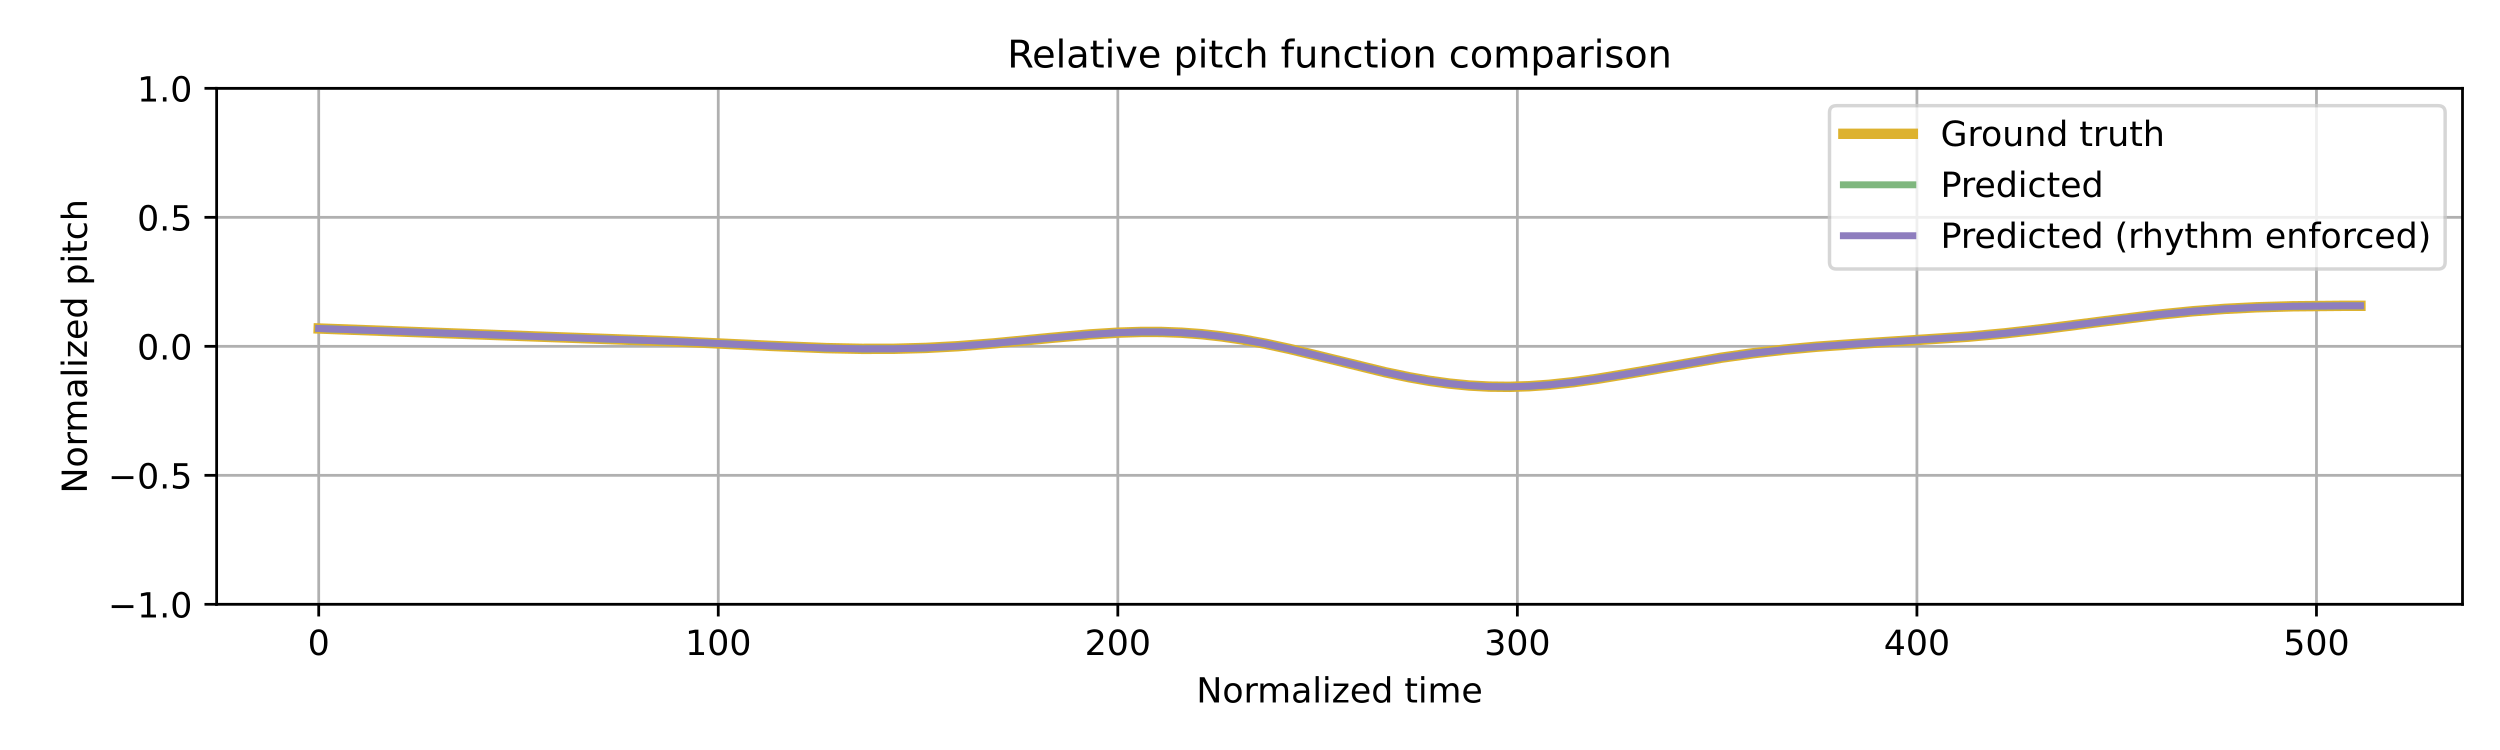
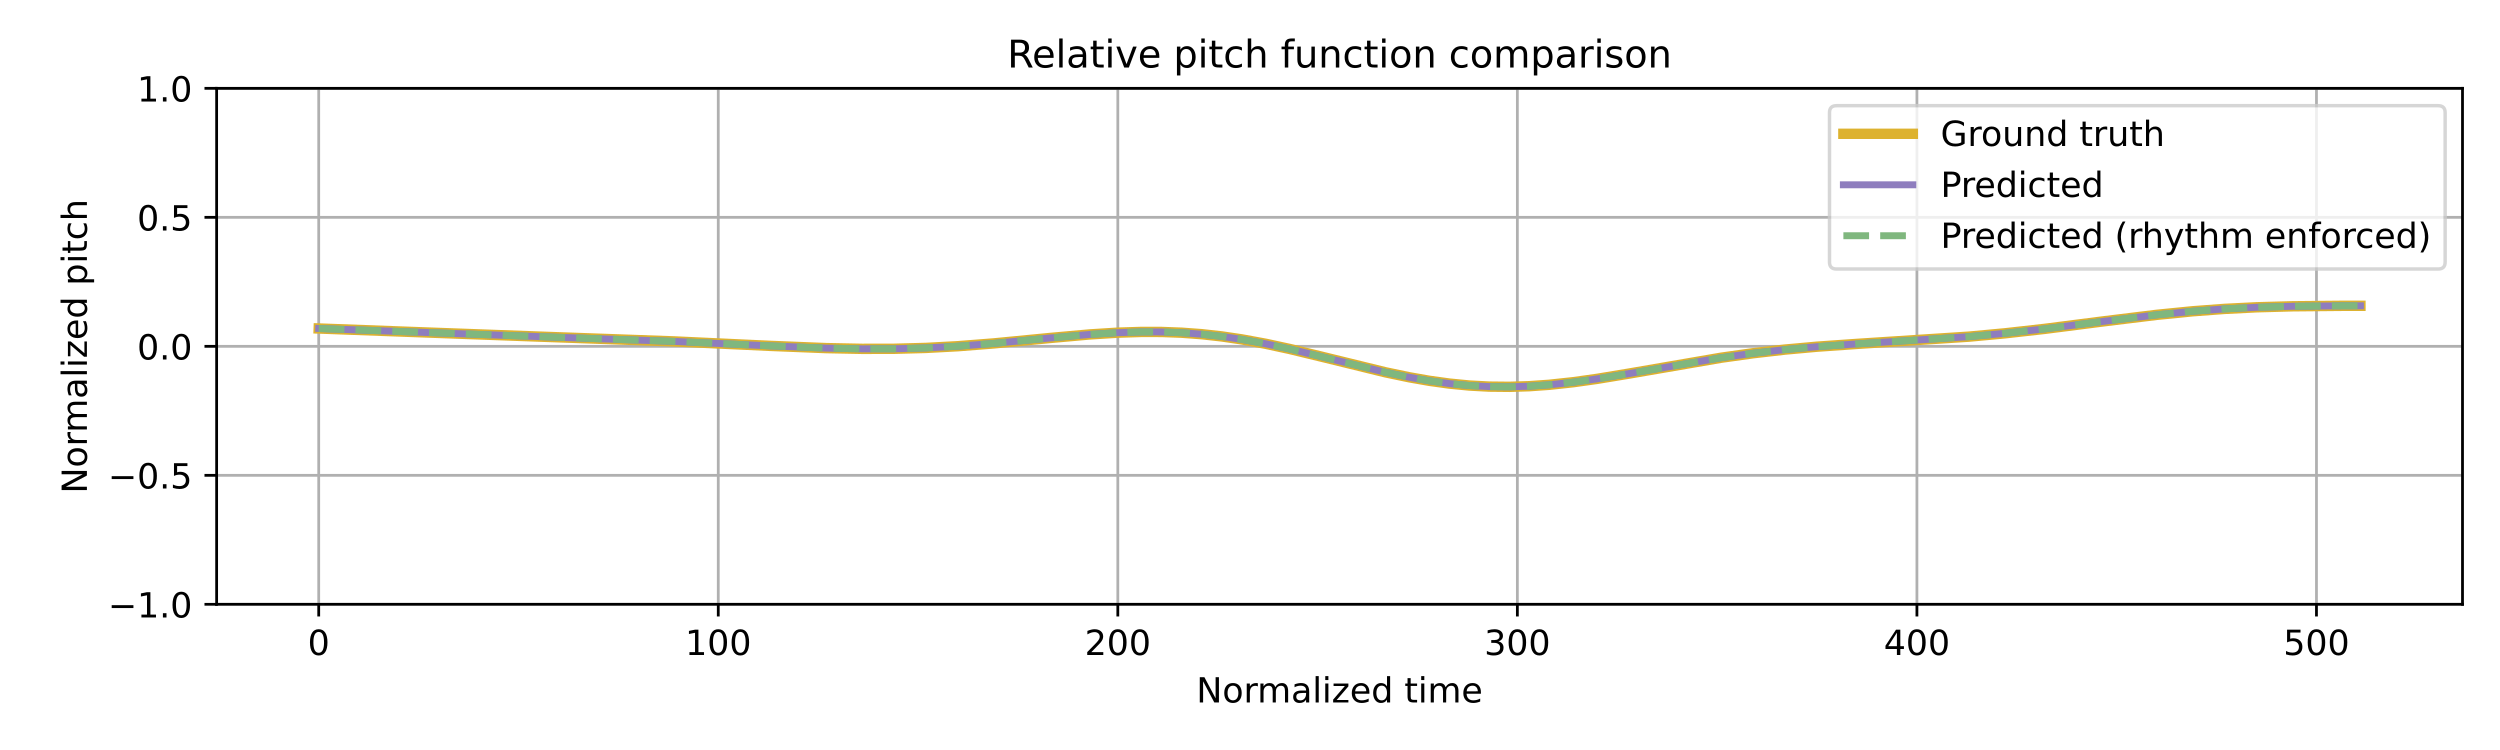
<svg xmlns="http://www.w3.org/2000/svg" xmlns:xlink="http://www.w3.org/1999/xlink" width="720pt" height="216pt" viewBox="0 0 720 216" version="1.1">
  <defs>
    <style type="text/css">*{stroke-linejoin: round; stroke-linecap: butt}</style>
  </defs>
  <g id="figure_1">
    <g id="patch_1">
      <path d="M 0 216  L 720 216  L 720 0  L 0 0  z " style="fill: #ffffff" />
    </g>
    <g id="axes_1">
      <g id="patch_2">
        <path d="M 62.39 174.04  L 709.2 174.04  L 709.2 25.44  L 62.39 25.44  z " style="fill: #ffffff" />
      </g>
      <g id="matplotlib.axis_1">
        <g id="xtick_1">
          <g id="line2d_1">
-             <path d="M 91.79 174.04  L 91.79 25.44  " clip-path="url(#p847cd00d4c)" style="fill: none; stroke: #b0b0b0; stroke-width: 0.8; stroke-linecap: square" />
+             <path d="M 91.79 174.04  L 91.79 25.44  " clip-path="url(#pff38ea13f3)" style="fill: none; stroke: #b0b0b0; stroke-width: 0.8; stroke-linecap: square" />
          </g>
          <g id="line2d_2">
            <defs>
-               <path id="m44bc67e5df" d="M 0 0  L 0 3.5  " style="stroke: #000000; stroke-width: 0.8" />
-             </defs>
-             <g>
-               <use xlink:href="#m44bc67e5df" x="91.79" y="174.04" style="stroke: #000000; stroke-width: 0.8" />
+               <path id="m5329c04a98" d="M 0 0  L 0 3.5  " style="stroke: #000000; stroke-width: 0.8" />
+             </defs>
+             <g>
+               <use xlink:href="#m5329c04a98" x="91.79" y="174.04" style="stroke: #000000; stroke-width: 0.8" />
            </g>
          </g>
          <g id="text_1">
            <g transform="translate(88.60921 188.6384) scale(0.1 -0.1)">
              <defs>
                <path id="DejaVuSans-30" d="M 2034 4250  Q 1547 4250 1301 3770  Q 1056 3291 1056 2328  Q 1056 1369 1301 889  Q 1547 409 2034 409  Q 2525 409 2770 889  Q 3016 1369 3016 2328  Q 3016 3291 2770 3770  Q 2525 4250 2034 4250  z M 2034 4750  Q 2819 4750 3233 4129  Q 3647 3509 3647 2328  Q 3647 1150 3233 529  Q 2819 -91 2034 -91  Q 1250 -91 836 529  Q 422 1150 422 2328  Q 422 3509 836 4129  Q 1250 4750 2034 4750  z " transform="scale(0.015625)" />
              </defs>
              <use xlink:href="#DejaVuSans-30" />
            </g>
          </g>
        </g>
        <g id="xtick_2">
          <g id="line2d_3">
-             <path d="M 206.861 174.04  L 206.861 25.44  " clip-path="url(#p847cd00d4c)" style="fill: none; stroke: #b0b0b0; stroke-width: 0.8; stroke-linecap: square" />
+             <path d="M 206.861 174.04  L 206.861 25.44  " clip-path="url(#pff38ea13f3)" style="fill: none; stroke: #b0b0b0; stroke-width: 0.8; stroke-linecap: square" />
          </g>
          <g id="line2d_4">
            <g>
-               <use xlink:href="#m44bc67e5df" x="206.861" y="174.04" style="stroke: #000000; stroke-width: 0.8" />
+               <use xlink:href="#m5329c04a98" x="206.861" y="174.04" style="stroke: #000000; stroke-width: 0.8" />
            </g>
          </g>
          <g id="text_2">
            <g transform="translate(197.317 188.6384) scale(0.1 -0.1)">
              <defs>
                <path id="DejaVuSans-31" d="M 794 531  L 1825 531  L 1825 4091  L 703 3866  L 703 4441  L 1819 4666  L 2450 4666  L 2450 531  L 3481 531  L 3481 0  L 794 0  L 794 531  z " transform="scale(0.015625)" />
              </defs>
              <use xlink:href="#DejaVuSans-31" />
              <use xlink:href="#DejaVuSans-30" transform="translate(63.62305 0)" />
              <use xlink:href="#DejaVuSans-30" transform="translate(127.2461 0)" />
            </g>
          </g>
        </g>
        <g id="xtick_3">
          <g id="line2d_5">
-             <path d="M 321.931 174.04  L 321.931 25.44  " clip-path="url(#p847cd00d4c)" style="fill: none; stroke: #b0b0b0; stroke-width: 0.8; stroke-linecap: square" />
+             <path d="M 321.931 174.04  L 321.931 25.44  " clip-path="url(#pff38ea13f3)" style="fill: none; stroke: #b0b0b0; stroke-width: 0.8; stroke-linecap: square" />
          </g>
          <g id="line2d_6">
            <g>
-               <use xlink:href="#m44bc67e5df" x="321.931" y="174.04" style="stroke: #000000; stroke-width: 0.8" />
+               <use xlink:href="#m5329c04a98" x="321.931" y="174.04" style="stroke: #000000; stroke-width: 0.8" />
            </g>
          </g>
          <g id="text_3">
            <g transform="translate(312.3872 188.6384) scale(0.1 -0.1)">
              <defs>
                <path id="DejaVuSans-32" d="M 1228 531  L 3431 531  L 3431 0  L 469 0  L 469 531  Q 828 903 1448 1529  Q 2069 2156 2228 2338  Q 2531 2678 2651 2914  Q 2772 3150 2772 3378  Q 2772 3750 2511 3984  Q 2250 4219 1831 4219  Q 1534 4219 1204 4116  Q 875 4013 500 3803  L 500 4441  Q 881 4594 1212 4672  Q 1544 4750 1819 4750  Q 2544 4750 2975 4387  Q 3406 4025 3406 3419  Q 3406 3131 3298 2873  Q 3191 2616 2906 2266  Q 2828 2175 2409 1742  Q 1991 1309 1228 531  z " transform="scale(0.015625)" />
              </defs>
              <use xlink:href="#DejaVuSans-32" />
              <use xlink:href="#DejaVuSans-30" transform="translate(63.62305 0)" />
              <use xlink:href="#DejaVuSans-30" transform="translate(127.2461 0)" />
            </g>
          </g>
        </g>
        <g id="xtick_4">
          <g id="line2d_7">
-             <path d="M 437.001 174.04  L 437.001 25.44  " clip-path="url(#p847cd00d4c)" style="fill: none; stroke: #b0b0b0; stroke-width: 0.8; stroke-linecap: square" />
+             <path d="M 437.001 174.04  L 437.001 25.44  " clip-path="url(#pff38ea13f3)" style="fill: none; stroke: #b0b0b0; stroke-width: 0.8; stroke-linecap: square" />
          </g>
          <g id="line2d_8">
            <g>
-               <use xlink:href="#m44bc67e5df" x="437.001" y="174.04" style="stroke: #000000; stroke-width: 0.8" />
+               <use xlink:href="#m5329c04a98" x="437.001" y="174.04" style="stroke: #000000; stroke-width: 0.8" />
            </g>
          </g>
          <g id="text_4">
            <g transform="translate(427.4575 188.6384) scale(0.1 -0.1)">
              <defs>
                <path id="DejaVuSans-33" d="M 2597 2516  Q 3050 2419 3304 2112  Q 3559 1806 3559 1356  Q 3559 666 3084 287  Q 2609 -91 1734 -91  Q 1441 -91 1130 -33  Q 819 25 488 141  L 488 750  Q 750 597 1062 519  Q 1375 441 1716 441  Q 2309 441 2620 675  Q 2931 909 2931 1356  Q 2931 1769 2642 2001  Q 2353 2234 1838 2234  L 1294 2234  L 1294 2753  L 1863 2753  Q 2328 2753 2575 2939  Q 2822 3125 2822 3475  Q 2822 3834 2567 4026  Q 2313 4219 1838 4219  Q 1578 4219 1281 4162  Q 984 4106 628 3988  L 628 4550  Q 988 4650 1302 4700  Q 1616 4750 1894 4750  Q 2613 4750 3031 4423  Q 3450 4097 3450 3541  Q 3450 3153 3228 2886  Q 3006 2619 2597 2516  z " transform="scale(0.015625)" />
              </defs>
              <use xlink:href="#DejaVuSans-33" />
              <use xlink:href="#DejaVuSans-30" transform="translate(63.62305 0)" />
              <use xlink:href="#DejaVuSans-30" transform="translate(127.2461 0)" />
            </g>
          </g>
        </g>
        <g id="xtick_5">
          <g id="line2d_9">
-             <path d="M 552.072 174.04  L 552.072 25.44  " clip-path="url(#p847cd00d4c)" style="fill: none; stroke: #b0b0b0; stroke-width: 0.8; stroke-linecap: square" />
+             <path d="M 552.072 174.04  L 552.072 25.44  " clip-path="url(#pff38ea13f3)" style="fill: none; stroke: #b0b0b0; stroke-width: 0.8; stroke-linecap: square" />
          </g>
          <g id="line2d_10">
            <g>
-               <use xlink:href="#m44bc67e5df" x="552.072" y="174.04" style="stroke: #000000; stroke-width: 0.8" />
+               <use xlink:href="#m5329c04a98" x="552.072" y="174.04" style="stroke: #000000; stroke-width: 0.8" />
            </g>
          </g>
          <g id="text_5">
            <g transform="translate(542.5278 188.6384) scale(0.1 -0.1)">
              <defs>
                <path id="DejaVuSans-34" d="M 2419 4116  L 825 1625  L 2419 1625  L 2419 4116  z M 2253 4666  L 3047 4666  L 3047 1625  L 3713 1625  L 3713 1100  L 3047 1100  L 3047 0  L 2419 0  L 2419 1100  L 313 1100  L 313 1709  L 2253 4666  z " transform="scale(0.015625)" />
              </defs>
              <use xlink:href="#DejaVuSans-34" />
              <use xlink:href="#DejaVuSans-30" transform="translate(63.62305 0)" />
              <use xlink:href="#DejaVuSans-30" transform="translate(127.2461 0)" />
            </g>
          </g>
        </g>
        <g id="xtick_6">
          <g id="line2d_11">
-             <path d="M 667.142 174.04  L 667.142 25.44  " clip-path="url(#p847cd00d4c)" style="fill: none; stroke: #b0b0b0; stroke-width: 0.8; stroke-linecap: square" />
+             <path d="M 667.142 174.04  L 667.142 25.44  " clip-path="url(#pff38ea13f3)" style="fill: none; stroke: #b0b0b0; stroke-width: 0.8; stroke-linecap: square" />
          </g>
          <g id="line2d_12">
            <g>
-               <use xlink:href="#m44bc67e5df" x="667.142" y="174.04" style="stroke: #000000; stroke-width: 0.8" />
+               <use xlink:href="#m5329c04a98" x="667.142" y="174.04" style="stroke: #000000; stroke-width: 0.8" />
            </g>
          </g>
          <g id="text_6">
            <g transform="translate(657.5981 188.6384) scale(0.1 -0.1)">
              <defs>
                <path id="DejaVuSans-35" d="M 691 4666  L 3169 4666  L 3169 4134  L 1269 4134  L 1269 2991  Q 1406 3038 1543 3061  Q 1681 3084 1819 3084  Q 2600 3084 3056 2656  Q 3513 2228 3513 1497  Q 3513 744 3044 326  Q 2575 -91 1722 -91  Q 1428 -91 1123 -41  Q 819 9 494 109  L 494 744  Q 775 591 1075 516  Q 1375 441 1709 441  Q 2250 441 2565 725  Q 2881 1009 2881 1497  Q 2881 1984 2565 2268  Q 2250 2553 1709 2553  Q 1456 2553 1204 2497  Q 953 2441 691 2322  L 691 4666  z " transform="scale(0.015625)" />
              </defs>
              <use xlink:href="#DejaVuSans-35" />
              <use xlink:href="#DejaVuSans-30" transform="translate(63.62305 0)" />
              <use xlink:href="#DejaVuSans-30" transform="translate(127.2461 0)" />
            </g>
          </g>
        </g>
        <g id="text_7">
          <g transform="translate(344.5544 202.3166) scale(0.1 -0.1)">
            <defs>
              <path id="DejaVuSans-4e" d="M 628 4666  L 1478 4666  L 3547 763  L 3547 4666  L 4159 4666  L 4159 0  L 3309 0  L 1241 3903  L 1241 0  L 628 0  L 628 4666  z " transform="scale(0.015625)" />
              <path id="DejaVuSans-6f" d="M 1959 3097  Q 1497 3097 1228 2736  Q 959 2375 959 1747  Q 959 1119 1226 758  Q 1494 397 1959 397  Q 2419 397 2687 759  Q 2956 1122 2956 1747  Q 2956 2369 2687 2733  Q 2419 3097 1959 3097  z M 1959 3584  Q 2709 3584 3137 3096  Q 3566 2609 3566 1747  Q 3566 888 3137 398  Q 2709 -91 1959 -91  Q 1206 -91 779 398  Q 353 888 353 1747  Q 353 2609 779 3096  Q 1206 3584 1959 3584  z " transform="scale(0.015625)" />
              <path id="DejaVuSans-72" d="M 2631 2963  Q 2534 3019 2420 3045  Q 2306 3072 2169 3072  Q 1681 3072 1420 2755  Q 1159 2438 1159 1844  L 1159 0  L 581 0  L 581 3500  L 1159 3500  L 1159 2956  Q 1341 3275 1631 3429  Q 1922 3584 2338 3584  Q 2397 3584 2469 3576  Q 2541 3569 2628 3553  L 2631 2963  z " transform="scale(0.015625)" />
              <path id="DejaVuSans-6d" d="M 3328 2828  Q 3544 3216 3844 3400  Q 4144 3584 4550 3584  Q 5097 3584 5394 3201  Q 5691 2819 5691 2113  L 5691 0  L 5113 0  L 5113 2094  Q 5113 2597 4934 2840  Q 4756 3084 4391 3084  Q 3944 3084 3684 2787  Q 3425 2491 3425 1978  L 3425 0  L 2847 0  L 2847 2094  Q 2847 2600 2669 2842  Q 2491 3084 2119 3084  Q 1678 3084 1418 2786  Q 1159 2488 1159 1978  L 1159 0  L 581 0  L 581 3500  L 1159 3500  L 1159 2956  Q 1356 3278 1631 3431  Q 1906 3584 2284 3584  Q 2666 3584 2933 3390  Q 3200 3197 3328 2828  z " transform="scale(0.015625)" />
              <path id="DejaVuSans-61" d="M 2194 1759  Q 1497 1759 1228 1600  Q 959 1441 959 1056  Q 959 750 1161 570  Q 1363 391 1709 391  Q 2188 391 2477 730  Q 2766 1069 2766 1631  L 2766 1759  L 2194 1759  z M 3341 1997  L 3341 0  L 2766 0  L 2766 531  Q 2569 213 2275 61  Q 1981 -91 1556 -91  Q 1019 -91 701 211  Q 384 513 384 1019  Q 384 1609 779 1909  Q 1175 2209 1959 2209  L 2766 2209  L 2766 2266  Q 2766 2663 2505 2880  Q 2244 3097 1772 3097  Q 1472 3097 1187 3025  Q 903 2953 641 2809  L 641 3341  Q 956 3463 1253 3523  Q 1550 3584 1831 3584  Q 2591 3584 2966 3190  Q 3341 2797 3341 1997  z " transform="scale(0.015625)" />
              <path id="DejaVuSans-6c" d="M 603 4863  L 1178 4863  L 1178 0  L 603 0  L 603 4863  z " transform="scale(0.015625)" />
              <path id="DejaVuSans-69" d="M 603 3500  L 1178 3500  L 1178 0  L 603 0  L 603 3500  z M 603 4863  L 1178 4863  L 1178 4134  L 603 4134  L 603 4863  z " transform="scale(0.015625)" />
              <path id="DejaVuSans-7a" d="M 353 3500  L 3084 3500  L 3084 2975  L 922 459  L 3084 459  L 3084 0  L 275 0  L 275 525  L 2438 3041  L 353 3041  L 353 3500  z " transform="scale(0.015625)" />
              <path id="DejaVuSans-65" d="M 3597 1894  L 3597 1613  L 953 1613  Q 991 1019 1311 708  Q 1631 397 2203 397  Q 2534 397 2845 478  Q 3156 559 3463 722  L 3463 178  Q 3153 47 2828 -22  Q 2503 -91 2169 -91  Q 1331 -91 842 396  Q 353 884 353 1716  Q 353 2575 817 3079  Q 1281 3584 2069 3584  Q 2775 3584 3186 3129  Q 3597 2675 3597 1894  z M 3022 2063  Q 3016 2534 2758 2815  Q 2500 3097 2075 3097  Q 1594 3097 1305 2825  Q 1016 2553 972 2059  L 3022 2063  z " transform="scale(0.015625)" />
              <path id="DejaVuSans-64" d="M 2906 2969  L 2906 4863  L 3481 4863  L 3481 0  L 2906 0  L 2906 525  Q 2725 213 2448 61  Q 2172 -91 1784 -91  Q 1150 -91 751 415  Q 353 922 353 1747  Q 353 2572 751 3078  Q 1150 3584 1784 3584  Q 2172 3584 2448 3432  Q 2725 3281 2906 2969  z M 947 1747  Q 947 1113 1208 752  Q 1469 391 1925 391  Q 2381 391 2643 752  Q 2906 1113 2906 1747  Q 2906 2381 2643 2742  Q 2381 3103 1925 3103  Q 1469 3103 1208 2742  Q 947 2381 947 1747  z " transform="scale(0.015625)" />
              <path id="DejaVuSans-20" transform="scale(0.015625)" />
              <path id="DejaVuSans-74" d="M 1172 4494  L 1172 3500  L 2356 3500  L 2356 3053  L 1172 3053  L 1172 1153  Q 1172 725 1289 603  Q 1406 481 1766 481  L 2356 481  L 2356 0  L 1766 0  Q 1100 0 847 248  Q 594 497 594 1153  L 594 3053  L 172 3053  L 172 3500  L 594 3500  L 594 4494  L 1172 4494  z " transform="scale(0.015625)" />
            </defs>
            <use xlink:href="#DejaVuSans-4e" />
            <use xlink:href="#DejaVuSans-6f" transform="translate(74.80469 0)" />
            <use xlink:href="#DejaVuSans-72" transform="translate(135.9863 0)" />
            <use xlink:href="#DejaVuSans-6d" transform="translate(175.3496 0)" />
            <use xlink:href="#DejaVuSans-61" transform="translate(272.7617 0)" />
            <use xlink:href="#DejaVuSans-6c" transform="translate(334.041 0)" />
            <use xlink:href="#DejaVuSans-69" transform="translate(361.8242 0)" />
            <use xlink:href="#DejaVuSans-7a" transform="translate(389.6074 0)" />
            <use xlink:href="#DejaVuSans-65" transform="translate(442.0977 0)" />
            <use xlink:href="#DejaVuSans-64" transform="translate(503.6211 0)" />
            <use xlink:href="#DejaVuSans-20" transform="translate(567.0977 0)" />
            <use xlink:href="#DejaVuSans-74" transform="translate(598.8848 0)" />
            <use xlink:href="#DejaVuSans-69" transform="translate(638.0938 0)" />
            <use xlink:href="#DejaVuSans-6d" transform="translate(665.877 0)" />
            <use xlink:href="#DejaVuSans-65" transform="translate(763.2891 0)" />
          </g>
        </g>
      </g>
      <g id="matplotlib.axis_2">
        <g id="ytick_1">
          <g id="line2d_13">
-             <path d="M 62.39 174.04  L 709.2 174.04  " clip-path="url(#p847cd00d4c)" style="fill: none; stroke: #b0b0b0; stroke-width: 0.8; stroke-linecap: square" />
+             <path d="M 62.39 174.04  L 709.2 174.04  " clip-path="url(#pff38ea13f3)" style="fill: none; stroke: #b0b0b0; stroke-width: 0.8; stroke-linecap: square" />
          </g>
          <g id="line2d_14">
            <defs>
-               <path id="m2c556122b6" d="M 0 0  L -3.5 0  " style="stroke: #000000; stroke-width: 0.8" />
-             </defs>
-             <g>
-               <use xlink:href="#m2c556122b6" x="62.39" y="174.04" style="stroke: #000000; stroke-width: 0.8" />
+               <path id="m773008f6d3" d="M 0 0  L -3.5 0  " style="stroke: #000000; stroke-width: 0.8" />
+             </defs>
+             <g>
+               <use xlink:href="#m773008f6d3" x="62.39" y="174.04" style="stroke: #000000; stroke-width: 0.8" />
            </g>
          </g>
          <g id="text_8">
            <g transform="translate(31.10719 177.8392) scale(0.1 -0.1)">
              <defs>
                <path id="DejaVuSans-2212" d="M 678 2272  L 4684 2272  L 4684 1741  L 678 1741  L 678 2272  z " transform="scale(0.015625)" />
                <path id="DejaVuSans-2e" d="M 684 794  L 1344 794  L 1344 0  L 684 0  L 684 794  z " transform="scale(0.015625)" />
              </defs>
              <use xlink:href="#DejaVuSans-2212" />
              <use xlink:href="#DejaVuSans-31" transform="translate(83.78906 0)" />
              <use xlink:href="#DejaVuSans-2e" transform="translate(147.4121 0)" />
              <use xlink:href="#DejaVuSans-30" transform="translate(179.1992 0)" />
            </g>
          </g>
        </g>
        <g id="ytick_2">
          <g id="line2d_15">
-             <path d="M 62.39 136.89  L 709.2 136.89  " clip-path="url(#p847cd00d4c)" style="fill: none; stroke: #b0b0b0; stroke-width: 0.8; stroke-linecap: square" />
+             <path d="M 62.39 136.89  L 709.2 136.89  " clip-path="url(#pff38ea13f3)" style="fill: none; stroke: #b0b0b0; stroke-width: 0.8; stroke-linecap: square" />
          </g>
          <g id="line2d_16">
            <g>
-               <use xlink:href="#m2c556122b6" x="62.39" y="136.89" style="stroke: #000000; stroke-width: 0.8" />
+               <use xlink:href="#m773008f6d3" x="62.39" y="136.89" style="stroke: #000000; stroke-width: 0.8" />
            </g>
          </g>
          <g id="text_9">
            <g transform="translate(31.10719 140.6892) scale(0.1 -0.1)">
              <use xlink:href="#DejaVuSans-2212" />
              <use xlink:href="#DejaVuSans-30" transform="translate(83.78906 0)" />
              <use xlink:href="#DejaVuSans-2e" transform="translate(147.4121 0)" />
              <use xlink:href="#DejaVuSans-35" transform="translate(179.1992 0)" />
            </g>
          </g>
        </g>
        <g id="ytick_3">
          <g id="line2d_17">
-             <path d="M 62.39 99.74  L 709.2 99.74  " clip-path="url(#p847cd00d4c)" style="fill: none; stroke: #b0b0b0; stroke-width: 0.8; stroke-linecap: square" />
+             <path d="M 62.39 99.74  L 709.2 99.74  " clip-path="url(#pff38ea13f3)" style="fill: none; stroke: #b0b0b0; stroke-width: 0.8; stroke-linecap: square" />
          </g>
          <g id="line2d_18">
            <g>
-               <use xlink:href="#m2c556122b6" x="62.39" y="99.74" style="stroke: #000000; stroke-width: 0.8" />
+               <use xlink:href="#m773008f6d3" x="62.39" y="99.74" style="stroke: #000000; stroke-width: 0.8" />
            </g>
          </g>
          <g id="text_10">
            <g transform="translate(39.48687 103.5392) scale(0.1 -0.1)">
              <use xlink:href="#DejaVuSans-30" />
              <use xlink:href="#DejaVuSans-2e" transform="translate(63.62305 0)" />
              <use xlink:href="#DejaVuSans-30" transform="translate(95.41016 0)" />
            </g>
          </g>
        </g>
        <g id="ytick_4">
          <g id="line2d_19">
-             <path d="M 62.39 62.59  L 709.2 62.59  " clip-path="url(#p847cd00d4c)" style="fill: none; stroke: #b0b0b0; stroke-width: 0.8; stroke-linecap: square" />
+             <path d="M 62.39 62.59  L 709.2 62.59  " clip-path="url(#pff38ea13f3)" style="fill: none; stroke: #b0b0b0; stroke-width: 0.8; stroke-linecap: square" />
          </g>
          <g id="line2d_20">
            <g>
-               <use xlink:href="#m2c556122b6" x="62.39" y="62.59" style="stroke: #000000; stroke-width: 0.8" />
+               <use xlink:href="#m773008f6d3" x="62.39" y="62.59" style="stroke: #000000; stroke-width: 0.8" />
            </g>
          </g>
          <g id="text_11">
            <g transform="translate(39.48687 66.38922) scale(0.1 -0.1)">
              <use xlink:href="#DejaVuSans-30" />
              <use xlink:href="#DejaVuSans-2e" transform="translate(63.62305 0)" />
              <use xlink:href="#DejaVuSans-35" transform="translate(95.41016 0)" />
            </g>
          </g>
        </g>
        <g id="ytick_5">
          <g id="line2d_21">
-             <path d="M 62.39 25.44  L 709.2 25.44  " clip-path="url(#p847cd00d4c)" style="fill: none; stroke: #b0b0b0; stroke-width: 0.8; stroke-linecap: square" />
+             <path d="M 62.39 25.44  L 709.2 25.44  " clip-path="url(#pff38ea13f3)" style="fill: none; stroke: #b0b0b0; stroke-width: 0.8; stroke-linecap: square" />
          </g>
          <g id="line2d_22">
            <g>
-               <use xlink:href="#m2c556122b6" x="62.39" y="25.44" style="stroke: #000000; stroke-width: 0.8" />
+               <use xlink:href="#m773008f6d3" x="62.39" y="25.44" style="stroke: #000000; stroke-width: 0.8" />
            </g>
          </g>
          <g id="text_12">
            <g transform="translate(39.48687 29.23922) scale(0.1 -0.1)">
              <use xlink:href="#DejaVuSans-31" />
              <use xlink:href="#DejaVuSans-2e" transform="translate(63.62305 0)" />
              <use xlink:href="#DejaVuSans-30" transform="translate(95.41016 0)" />
            </g>
          </g>
        </g>
        <g id="text_13">
          <g transform="translate(25.0275 142.1259) rotate(-90) scale(0.1 -0.1)">
            <defs>
              <path id="DejaVuSans-70" d="M 1159 525  L 1159 -1331  L 581 -1331  L 581 3500  L 1159 3500  L 1159 2969  Q 1341 3281 1617 3432  Q 1894 3584 2278 3584  Q 2916 3584 3314 3078  Q 3713 2572 3713 1747  Q 3713 922 3314 415  Q 2916 -91 2278 -91  Q 1894 -91 1617 61  Q 1341 213 1159 525  z M 3116 1747  Q 3116 2381 2855 2742  Q 2594 3103 2138 3103  Q 1681 3103 1420 2742  Q 1159 2381 1159 1747  Q 1159 1113 1420 752  Q 1681 391 2138 391  Q 2594 391 2855 752  Q 3116 1113 3116 1747  z " transform="scale(0.015625)" />
              <path id="DejaVuSans-63" d="M 3122 3366  L 3122 2828  Q 2878 2963 2633 3030  Q 2388 3097 2138 3097  Q 1578 3097 1268 2742  Q 959 2388 959 1747  Q 959 1106 1268 751  Q 1578 397 2138 397  Q 2388 397 2633 464  Q 2878 531 3122 666  L 3122 134  Q 2881 22 2623 -34  Q 2366 -91 2075 -91  Q 1284 -91 818 406  Q 353 903 353 1747  Q 353 2603 823 3093  Q 1294 3584 2113 3584  Q 2378 3584 2631 3529  Q 2884 3475 3122 3366  z " transform="scale(0.015625)" />
              <path id="DejaVuSans-68" d="M 3513 2113  L 3513 0  L 2938 0  L 2938 2094  Q 2938 2591 2744 2837  Q 2550 3084 2163 3084  Q 1697 3084 1428 2787  Q 1159 2491 1159 1978  L 1159 0  L 581 0  L 581 4863  L 1159 4863  L 1159 2956  Q 1366 3272 1645 3428  Q 1925 3584 2291 3584  Q 2894 3584 3203 3211  Q 3513 2838 3513 2113  z " transform="scale(0.015625)" />
            </defs>
            <use xlink:href="#DejaVuSans-4e" />
            <use xlink:href="#DejaVuSans-6f" transform="translate(74.80469 0)" />
            <use xlink:href="#DejaVuSans-72" transform="translate(135.9863 0)" />
            <use xlink:href="#DejaVuSans-6d" transform="translate(175.3496 0)" />
            <use xlink:href="#DejaVuSans-61" transform="translate(272.7617 0)" />
            <use xlink:href="#DejaVuSans-6c" transform="translate(334.041 0)" />
            <use xlink:href="#DejaVuSans-69" transform="translate(361.8242 0)" />
            <use xlink:href="#DejaVuSans-7a" transform="translate(389.6074 0)" />
            <use xlink:href="#DejaVuSans-65" transform="translate(442.0977 0)" />
            <use xlink:href="#DejaVuSans-64" transform="translate(503.6211 0)" />
            <use xlink:href="#DejaVuSans-20" transform="translate(567.0977 0)" />
            <use xlink:href="#DejaVuSans-70" transform="translate(598.8848 0)" />
            <use xlink:href="#DejaVuSans-69" transform="translate(662.3613 0)" />
            <use xlink:href="#DejaVuSans-74" transform="translate(690.1445 0)" />
            <use xlink:href="#DejaVuSans-63" transform="translate(729.3535 0)" />
            <use xlink:href="#DejaVuSans-68" transform="translate(784.334 0)" />
          </g>
        </g>
      </g>
      <g id="line2d_23">
-         <path d="M 91.79 94.606  L 117.106 95.544  L 155.079 96.934  L 194.203 98.327  L 221.82 99.612  L 237.93 100.255  L 248.286 100.467  L 257.492 100.45  L 266.697 100.199  L 275.903 99.707  L 286.259 98.897  L 302.369 97.342  L 313.876 96.314  L 321.931 95.807  L 328.835 95.592  L 334.589 95.607  L 340.342 95.821  L 346.096 96.246  L 351.849 96.887  L 357.603 97.737  L 364.507 99.006  L 371.411 100.5  L 380.617 102.725  L 399.028 107.23  L 405.932 108.671  L 411.686 109.679  L 417.439 110.475  L 423.193 111.035  L 428.946 111.346  L 434.7 111.406  L 440.453 111.224  L 446.207 110.817  L 453.111 110.073  L 460.015 109.104  L 469.221 107.581  L 495.687 103.024  L 504.893 101.733  L 514.098 100.678  L 523.304 99.846  L 534.811 99.042  L 567.031 96.956  L 577.387 96  L 588.894 94.71  L 606.155 92.505  L 621.114 90.676  L 631.47 89.646  L 640.676 88.96  L 649.881 88.499  L 660.238 88.212  L 674.046 88.079  L 679.8 88.066  L 679.8 88.066  " clip-path="url(#p847cd00d4c)" style="fill: none; stroke: #ddb22f; stroke-width: 3; stroke-linecap: square" />
+         <path d="M 91.79 94.606  L 117.106 95.544  L 155.079 96.934  L 194.203 98.327  L 221.82 99.612  L 237.93 100.255  L 248.286 100.467  L 257.492 100.45  L 266.697 100.199  L 275.903 99.707  L 286.259 98.897  L 302.369 97.342  L 313.876 96.314  L 321.931 95.807  L 328.835 95.592  L 334.589 95.607  L 340.342 95.821  L 346.096 96.246  L 351.849 96.887  L 357.603 97.737  L 364.507 99.006  L 371.411 100.5  L 380.617 102.725  L 399.028 107.23  L 405.932 108.671  L 411.686 109.679  L 417.439 110.475  L 423.193 111.035  L 428.946 111.346  L 434.7 111.406  L 440.453 111.224  L 446.207 110.817  L 453.111 110.073  L 460.015 109.104  L 469.221 107.581  L 495.687 103.024  L 504.893 101.733  L 514.098 100.678  L 523.304 99.846  L 534.811 99.042  L 567.031 96.956  L 577.387 96  L 588.894 94.71  L 606.155 92.505  L 621.114 90.676  L 631.47 89.646  L 640.676 88.96  L 649.881 88.499  L 660.238 88.212  L 674.046 88.079  L 679.8 88.066  L 679.8 88.066  " clip-path="url(#pff38ea13f3)" style="fill: none; stroke: #ddb22f; stroke-width: 3; stroke-linecap: square" />
      </g>
      <g id="line2d_24">
-         <path d="M 91.79 94.606  L 117.106 95.544  L 155.079 96.934  L 194.203 98.327  L 221.82 99.612  L 237.93 100.255  L 248.286 100.467  L 257.492 100.45  L 266.697 100.199  L 275.903 99.707  L 286.259 98.897  L 302.369 97.342  L 313.876 96.314  L 321.931 95.807  L 328.835 95.592  L 334.589 95.607  L 340.342 95.821  L 346.096 96.246  L 351.849 96.887  L 357.603 97.737  L 364.507 99.006  L 371.411 100.5  L 380.617 102.725  L 399.028 107.23  L 405.932 108.671  L 411.686 109.679  L 417.439 110.475  L 423.193 111.035  L 428.946 111.346  L 434.7 111.406  L 440.453 111.224  L 446.207 110.817  L 453.111 110.073  L 460.015 109.104  L 469.221 107.581  L 495.687 103.024  L 504.893 101.733  L 514.098 100.678  L 523.304 99.846  L 534.811 99.042  L 567.031 96.956  L 577.387 96  L 588.894 94.71  L 606.155 92.505  L 621.114 90.676  L 631.47 89.646  L 640.676 88.96  L 649.881 88.499  L 660.238 88.212  L 674.046 88.079  L 679.8 88.066  L 679.8 88.066  " clip-path="url(#p847cd00d4c)" style="fill: none; stroke: #7fb77e; stroke-width: 2; stroke-linecap: square" />
+         <path d="M 91.79 94.606  L 117.106 95.544  L 155.079 96.934  L 194.203 98.327  L 221.82 99.612  L 237.93 100.255  L 248.286 100.467  L 257.492 100.45  L 266.697 100.199  L 275.903 99.707  L 286.259 98.897  L 302.369 97.342  L 313.876 96.314  L 321.931 95.807  L 328.835 95.592  L 334.589 95.607  L 340.342 95.821  L 346.096 96.246  L 351.849 96.887  L 357.603 97.737  L 364.507 99.006  L 371.411 100.5  L 380.617 102.725  L 399.028 107.23  L 405.932 108.671  L 411.686 109.679  L 417.439 110.475  L 423.193 111.035  L 428.946 111.346  L 434.7 111.406  L 440.453 111.224  L 446.207 110.817  L 453.111 110.073  L 460.015 109.104  L 469.221 107.581  L 495.687 103.024  L 504.893 101.733  L 514.098 100.678  L 523.304 99.846  L 534.811 99.042  L 567.031 96.956  L 577.387 96  L 588.894 94.71  L 606.155 92.505  L 621.114 90.676  L 631.47 89.646  L 640.676 88.96  L 649.881 88.499  L 660.238 88.212  L 674.046 88.079  L 679.8 88.066  L 679.8 88.066  " clip-path="url(#pff38ea13f3)" style="fill: none; stroke: #8e7dbe; stroke-width: 2; stroke-linecap: square" />
      </g>
      <g id="line2d_25">
-         <path d="M 91.79 94.606  L 117.106 95.544  L 155.079 96.934  L 194.203 98.327  L 221.82 99.612  L 237.93 100.255  L 248.286 100.467  L 257.492 100.45  L 266.697 100.199  L 275.903 99.707  L 286.259 98.897  L 302.369 97.342  L 313.876 96.314  L 321.931 95.807  L 328.835 95.592  L 334.589 95.607  L 340.342 95.821  L 346.096 96.246  L 351.849 96.887  L 357.603 97.737  L 364.507 99.006  L 371.411 100.5  L 380.617 102.725  L 399.028 107.23  L 405.932 108.671  L 411.686 109.679  L 417.439 110.475  L 423.193 111.035  L 428.946 111.346  L 434.7 111.406  L 440.453 111.224  L 446.207 110.817  L 453.111 110.073  L 460.015 109.104  L 469.221 107.581  L 495.687 103.024  L 504.893 101.733  L 514.098 100.678  L 523.304 99.846  L 534.811 99.042  L 567.031 96.956  L 577.387 96  L 588.894 94.71  L 606.155 92.505  L 621.114 90.676  L 631.47 89.646  L 640.676 88.96  L 649.881 88.499  L 660.238 88.212  L 674.046 88.079  L 679.8 88.066  L 679.8 88.066  " clip-path="url(#p847cd00d4c)" style="fill: none; stroke: #8e7dbe; stroke-width: 2; stroke-linecap: square" />
+         <path d="M 91.79 94.606  L 117.106 95.544  L 155.079 96.934  L 194.203 98.327  L 221.82 99.612  L 237.93 100.255  L 248.286 100.467  L 257.492 100.45  L 266.697 100.199  L 275.903 99.707  L 286.259 98.897  L 302.369 97.342  L 313.876 96.314  L 321.931 95.807  L 328.835 95.592  L 334.589 95.607  L 340.342 95.821  L 346.096 96.246  L 351.849 96.887  L 357.603 97.737  L 364.507 99.006  L 371.411 100.5  L 380.617 102.725  L 399.028 107.23  L 405.932 108.671  L 411.686 109.679  L 417.439 110.475  L 423.193 111.035  L 428.946 111.346  L 434.7 111.406  L 440.453 111.224  L 446.207 110.817  L 453.111 110.073  L 460.015 109.104  L 469.221 107.581  L 495.687 103.024  L 504.893 101.733  L 514.098 100.678  L 523.304 99.846  L 534.811 99.042  L 567.031 96.956  L 577.387 96  L 588.894 94.71  L 606.155 92.505  L 621.114 90.676  L 631.47 89.646  L 640.676 88.96  L 649.881 88.499  L 660.238 88.212  L 674.046 88.079  L 679.8 88.066  L 679.8 88.066  " clip-path="url(#pff38ea13f3)" style="fill: none; stroke-dasharray: 7.4,3.2; stroke-dashoffset: 0; stroke: #7fb77e; stroke-width: 2" />
      </g>
      <g id="patch_3">
        <path d="M 62.39 174.04  L 62.39 25.44  " style="fill: none; stroke: #000000; stroke-width: 0.8; stroke-linejoin: miter; stroke-linecap: square" />
      </g>
      <g id="patch_4">
        <path d="M 709.2 174.04  L 709.2 25.44  " style="fill: none; stroke: #000000; stroke-width: 0.8; stroke-linejoin: miter; stroke-linecap: square" />
      </g>
      <g id="patch_5">
        <path d="M 62.39 174.04  L 709.2 174.04  " style="fill: none; stroke: #000000; stroke-width: 0.8; stroke-linejoin: miter; stroke-linecap: square" />
      </g>
      <g id="patch_6">
        <path d="M 62.39 25.44  L 709.2 25.44  " style="fill: none; stroke: #000000; stroke-width: 0.8; stroke-linejoin: miter; stroke-linecap: square" />
      </g>
      <g id="text_14">
        <g transform="translate(290.1045 19.44) scale(0.11 -0.11)">
          <defs>
            <path id="DejaVuSans-52" d="M 2841 2188  Q 3044 2119 3236 1894  Q 3428 1669 3622 1275  L 4263 0  L 3584 0  L 2988 1197  Q 2756 1666 2539 1819  Q 2322 1972 1947 1972  L 1259 1972  L 1259 0  L 628 0  L 628 4666  L 2053 4666  Q 2853 4666 3247 4331  Q 3641 3997 3641 3322  Q 3641 2881 3436 2590  Q 3231 2300 2841 2188  z M 1259 4147  L 1259 2491  L 2053 2491  Q 2509 2491 2742 2702  Q 2975 2913 2975 3322  Q 2975 3731 2742 3939  Q 2509 4147 2053 4147  L 1259 4147  z " transform="scale(0.015625)" />
            <path id="DejaVuSans-76" d="M 191 3500  L 800 3500  L 1894 563  L 2988 3500  L 3597 3500  L 2284 0  L 1503 0  L 191 3500  z " transform="scale(0.015625)" />
            <path id="DejaVuSans-66" d="M 2375 4863  L 2375 4384  L 1825 4384  Q 1516 4384 1395 4259  Q 1275 4134 1275 3809  L 1275 3500  L 2222 3500  L 2222 3053  L 1275 3053  L 1275 0  L 697 0  L 697 3053  L 147 3053  L 147 3500  L 697 3500  L 697 3744  Q 697 4328 969 4595  Q 1241 4863 1831 4863  L 2375 4863  z " transform="scale(0.015625)" />
            <path id="DejaVuSans-75" d="M 544 1381  L 544 3500  L 1119 3500  L 1119 1403  Q 1119 906 1312 657  Q 1506 409 1894 409  Q 2359 409 2629 706  Q 2900 1003 2900 1516  L 2900 3500  L 3475 3500  L 3475 0  L 2900 0  L 2900 538  Q 2691 219 2414 64  Q 2138 -91 1772 -91  Q 1169 -91 856 284  Q 544 659 544 1381  z M 1991 3584  L 1991 3584  z " transform="scale(0.015625)" />
            <path id="DejaVuSans-6e" d="M 3513 2113  L 3513 0  L 2938 0  L 2938 2094  Q 2938 2591 2744 2837  Q 2550 3084 2163 3084  Q 1697 3084 1428 2787  Q 1159 2491 1159 1978  L 1159 0  L 581 0  L 581 3500  L 1159 3500  L 1159 2956  Q 1366 3272 1645 3428  Q 1925 3584 2291 3584  Q 2894 3584 3203 3211  Q 3513 2838 3513 2113  z " transform="scale(0.015625)" />
            <path id="DejaVuSans-73" d="M 2834 3397  L 2834 2853  Q 2591 2978 2328 3040  Q 2066 3103 1784 3103  Q 1356 3103 1142 2972  Q 928 2841 928 2578  Q 928 2378 1081 2264  Q 1234 2150 1697 2047  L 1894 2003  Q 2506 1872 2764 1633  Q 3022 1394 3022 966  Q 3022 478 2636 193  Q 2250 -91 1575 -91  Q 1294 -91 989 -36  Q 684 19 347 128  L 347 722  Q 666 556 975 473  Q 1284 391 1588 391  Q 1994 391 2212 530  Q 2431 669 2431 922  Q 2431 1156 2273 1281  Q 2116 1406 1581 1522  L 1381 1569  Q 847 1681 609 1914  Q 372 2147 372 2553  Q 372 3047 722 3315  Q 1072 3584 1716 3584  Q 2034 3584 2315 3537  Q 2597 3491 2834 3397  z " transform="scale(0.015625)" />
          </defs>
          <use xlink:href="#DejaVuSans-52" />
          <use xlink:href="#DejaVuSans-65" transform="translate(64.98242 0)" />
          <use xlink:href="#DejaVuSans-6c" transform="translate(126.5059 0)" />
          <use xlink:href="#DejaVuSans-61" transform="translate(154.2891 0)" />
          <use xlink:href="#DejaVuSans-74" transform="translate(215.5684 0)" />
          <use xlink:href="#DejaVuSans-69" transform="translate(254.7773 0)" />
          <use xlink:href="#DejaVuSans-76" transform="translate(282.5605 0)" />
          <use xlink:href="#DejaVuSans-65" transform="translate(341.7402 0)" />
          <use xlink:href="#DejaVuSans-20" transform="translate(403.2637 0)" />
          <use xlink:href="#DejaVuSans-70" transform="translate(435.0508 0)" />
          <use xlink:href="#DejaVuSans-69" transform="translate(498.5273 0)" />
          <use xlink:href="#DejaVuSans-74" transform="translate(526.3105 0)" />
          <use xlink:href="#DejaVuSans-63" transform="translate(565.5195 0)" />
          <use xlink:href="#DejaVuSans-68" transform="translate(620.5 0)" />
          <use xlink:href="#DejaVuSans-20" transform="translate(683.8789 0)" />
          <use xlink:href="#DejaVuSans-66" transform="translate(715.666 0)" />
          <use xlink:href="#DejaVuSans-75" transform="translate(750.8711 0)" />
          <use xlink:href="#DejaVuSans-6e" transform="translate(814.25 0)" />
          <use xlink:href="#DejaVuSans-63" transform="translate(877.6289 0)" />
          <use xlink:href="#DejaVuSans-74" transform="translate(932.6094 0)" />
          <use xlink:href="#DejaVuSans-69" transform="translate(971.8184 0)" />
          <use xlink:href="#DejaVuSans-6f" transform="translate(999.6016 0)" />
          <use xlink:href="#DejaVuSans-6e" transform="translate(1060.783 0)" />
          <use xlink:href="#DejaVuSans-20" transform="translate(1124.162 0)" />
          <use xlink:href="#DejaVuSans-63" transform="translate(1155.949 0)" />
          <use xlink:href="#DejaVuSans-6f" transform="translate(1210.93 0)" />
          <use xlink:href="#DejaVuSans-6d" transform="translate(1272.111 0)" />
          <use xlink:href="#DejaVuSans-70" transform="translate(1369.523 0)" />
          <use xlink:href="#DejaVuSans-61" transform="translate(1433 0)" />
          <use xlink:href="#DejaVuSans-72" transform="translate(1494.279 0)" />
          <use xlink:href="#DejaVuSans-69" transform="translate(1535.393 0)" />
          <use xlink:href="#DejaVuSans-73" transform="translate(1563.176 0)" />
          <use xlink:href="#DejaVuSans-6f" transform="translate(1615.275 0)" />
          <use xlink:href="#DejaVuSans-6e" transform="translate(1676.457 0)" />
        </g>
      </g>
      <g id="legend_1">
        <g id="patch_7">
          <path d="M 528.894 77.474  L 702.2 77.474  Q 704.2 77.474 704.2 75.474  L 704.2 32.44  Q 704.2 30.44 702.2 30.44  L 528.894 30.44  Q 526.894 30.44 526.894 32.44  L 526.894 75.474  Q 526.894 77.474 528.894 77.474  z " style="fill: #ffffff; opacity: 0.8; stroke: #cccccc; stroke-linejoin: miter" />
        </g>
        <g id="line2d_26">
          <path d="M 530.894 38.538  L 540.894 38.538  L 550.894 38.538  " style="fill: none; stroke: #ddb22f; stroke-width: 3; stroke-linecap: square" />
        </g>
        <g id="text_15">
          <g transform="translate(558.8937 42.03844) scale(0.1 -0.1)">
            <defs>
              <path id="DejaVuSans-47" d="M 3809 666  L 3809 1919  L 2778 1919  L 2778 2438  L 4434 2438  L 4434 434  Q 4069 175 3628 42  Q 3188 -91 2688 -91  Q 1594 -91 976 548  Q 359 1188 359 2328  Q 359 3472 976 4111  Q 1594 4750 2688 4750  Q 3144 4750 3555 4637  Q 3966 4525 4313 4306  L 4313 3634  Q 3963 3931 3569 4081  Q 3175 4231 2741 4231  Q 1884 4231 1454 3753  Q 1025 3275 1025 2328  Q 1025 1384 1454 906  Q 1884 428 2741 428  Q 3075 428 3337 486  Q 3600 544 3809 666  z " transform="scale(0.015625)" />
            </defs>
            <use xlink:href="#DejaVuSans-47" />
            <use xlink:href="#DejaVuSans-72" transform="translate(77.49023 0)" />
            <use xlink:href="#DejaVuSans-6f" transform="translate(116.3535 0)" />
            <use xlink:href="#DejaVuSans-75" transform="translate(177.5352 0)" />
            <use xlink:href="#DejaVuSans-6e" transform="translate(240.9141 0)" />
            <use xlink:href="#DejaVuSans-64" transform="translate(304.293 0)" />
            <use xlink:href="#DejaVuSans-20" transform="translate(367.7695 0)" />
            <use xlink:href="#DejaVuSans-74" transform="translate(399.5566 0)" />
            <use xlink:href="#DejaVuSans-72" transform="translate(438.7656 0)" />
            <use xlink:href="#DejaVuSans-75" transform="translate(479.8789 0)" />
            <use xlink:href="#DejaVuSans-74" transform="translate(543.2578 0)" />
            <use xlink:href="#DejaVuSans-68" transform="translate(582.4668 0)" />
          </g>
        </g>
        <g id="line2d_27">
-           <path d="M 530.894 53.217  L 540.894 53.217  L 550.894 53.217  " style="fill: none; stroke: #7fb77e; stroke-width: 2; stroke-linecap: square" />
+           <path d="M 530.894 53.217  L 540.894 53.217  L 550.894 53.217  " style="fill: none; stroke: #8e7dbe; stroke-width: 2; stroke-linecap: square" />
        </g>
        <g id="text_16">
          <g transform="translate(558.8937 56.71656) scale(0.1 -0.1)">
            <defs>
              <path id="DejaVuSans-50" d="M 1259 4147  L 1259 2394  L 2053 2394  Q 2494 2394 2734 2622  Q 2975 2850 2975 3272  Q 2975 3691 2734 3919  Q 2494 4147 2053 4147  L 1259 4147  z M 628 4666  L 2053 4666  Q 2838 4666 3239 4311  Q 3641 3956 3641 3272  Q 3641 2581 3239 2228  Q 2838 1875 2053 1875  L 1259 1875  L 1259 0  L 628 0  L 628 4666  z " transform="scale(0.015625)" />
            </defs>
            <use xlink:href="#DejaVuSans-50" />
            <use xlink:href="#DejaVuSans-72" transform="translate(58.55273 0)" />
            <use xlink:href="#DejaVuSans-65" transform="translate(97.41602 0)" />
            <use xlink:href="#DejaVuSans-64" transform="translate(158.9395 0)" />
            <use xlink:href="#DejaVuSans-69" transform="translate(222.416 0)" />
            <use xlink:href="#DejaVuSans-63" transform="translate(250.1992 0)" />
            <use xlink:href="#DejaVuSans-74" transform="translate(305.1797 0)" />
            <use xlink:href="#DejaVuSans-65" transform="translate(344.3887 0)" />
            <use xlink:href="#DejaVuSans-64" transform="translate(405.9121 0)" />
          </g>
        </g>
        <g id="line2d_28">
-           <path d="M 530.894 67.895  L 540.894 67.895  L 550.894 67.895  " style="fill: none; stroke: #8e7dbe; stroke-width: 2; stroke-linecap: square" />
+           <path d="M 530.894 67.895  L 540.894 67.895  L 550.894 67.895  " style="fill: none; stroke-dasharray: 7.4,3.2; stroke-dashoffset: 0; stroke: #7fb77e; stroke-width: 2" />
        </g>
        <g id="text_17">
          <g transform="translate(558.8937 71.39469) scale(0.1 -0.1)">
            <defs>
              <path id="DejaVuSans-28" d="M 1984 4856  Q 1566 4138 1362 3434  Q 1159 2731 1159 2009  Q 1159 1288 1364 580  Q 1569 -128 1984 -844  L 1484 -844  Q 1016 -109 783 600  Q 550 1309 550 2009  Q 550 2706 781 3412  Q 1013 4119 1484 4856  L 1984 4856  z " transform="scale(0.015625)" />
              <path id="DejaVuSans-79" d="M 2059 -325  Q 1816 -950 1584 -1140  Q 1353 -1331 966 -1331  L 506 -1331  L 506 -850  L 844 -850  Q 1081 -850 1212 -737  Q 1344 -625 1503 -206  L 1606 56  L 191 3500  L 800 3500  L 1894 763  L 2988 3500  L 3597 3500  L 2059 -325  z " transform="scale(0.015625)" />
              <path id="DejaVuSans-29" d="M 513 4856  L 1013 4856  Q 1481 4119 1714 3412  Q 1947 2706 1947 2009  Q 1947 1309 1714 600  Q 1481 -109 1013 -844  L 513 -844  Q 928 -128 1133 580  Q 1338 1288 1338 2009  Q 1338 2731 1133 3434  Q 928 4138 513 4856  z " transform="scale(0.015625)" />
            </defs>
            <use xlink:href="#DejaVuSans-50" />
            <use xlink:href="#DejaVuSans-72" transform="translate(58.55273 0)" />
            <use xlink:href="#DejaVuSans-65" transform="translate(97.41602 0)" />
            <use xlink:href="#DejaVuSans-64" transform="translate(158.9395 0)" />
            <use xlink:href="#DejaVuSans-69" transform="translate(222.416 0)" />
            <use xlink:href="#DejaVuSans-63" transform="translate(250.1992 0)" />
            <use xlink:href="#DejaVuSans-74" transform="translate(305.1797 0)" />
            <use xlink:href="#DejaVuSans-65" transform="translate(344.3887 0)" />
            <use xlink:href="#DejaVuSans-64" transform="translate(405.9121 0)" />
            <use xlink:href="#DejaVuSans-20" transform="translate(469.3887 0)" />
            <use xlink:href="#DejaVuSans-28" transform="translate(501.1758 0)" />
            <use xlink:href="#DejaVuSans-72" transform="translate(540.1895 0)" />
            <use xlink:href="#DejaVuSans-68" transform="translate(579.5527 0)" />
            <use xlink:href="#DejaVuSans-79" transform="translate(642.9316 0)" />
            <use xlink:href="#DejaVuSans-74" transform="translate(702.1113 0)" />
            <use xlink:href="#DejaVuSans-68" transform="translate(741.3203 0)" />
            <use xlink:href="#DejaVuSans-6d" transform="translate(804.6992 0)" />
            <use xlink:href="#DejaVuSans-20" transform="translate(902.1113 0)" />
            <use xlink:href="#DejaVuSans-65" transform="translate(933.8984 0)" />
            <use xlink:href="#DejaVuSans-6e" transform="translate(995.4219 0)" />
            <use xlink:href="#DejaVuSans-66" transform="translate(1058.801 0)" />
            <use xlink:href="#DejaVuSans-6f" transform="translate(1094.006 0)" />
            <use xlink:href="#DejaVuSans-72" transform="translate(1155.188 0)" />
            <use xlink:href="#DejaVuSans-63" transform="translate(1194.051 0)" />
            <use xlink:href="#DejaVuSans-65" transform="translate(1249.031 0)" />
            <use xlink:href="#DejaVuSans-64" transform="translate(1310.555 0)" />
            <use xlink:href="#DejaVuSans-29" transform="translate(1374.031 0)" />
          </g>
        </g>
      </g>
    </g>
  </g>
  <defs>
-     <clipPath id="p847cd00d4c">
+     <clipPath id="pff38ea13f3">
      <rect x="62.39" y="25.44" width="646.81" height="148.6" />
    </clipPath>
  </defs>
</svg>
